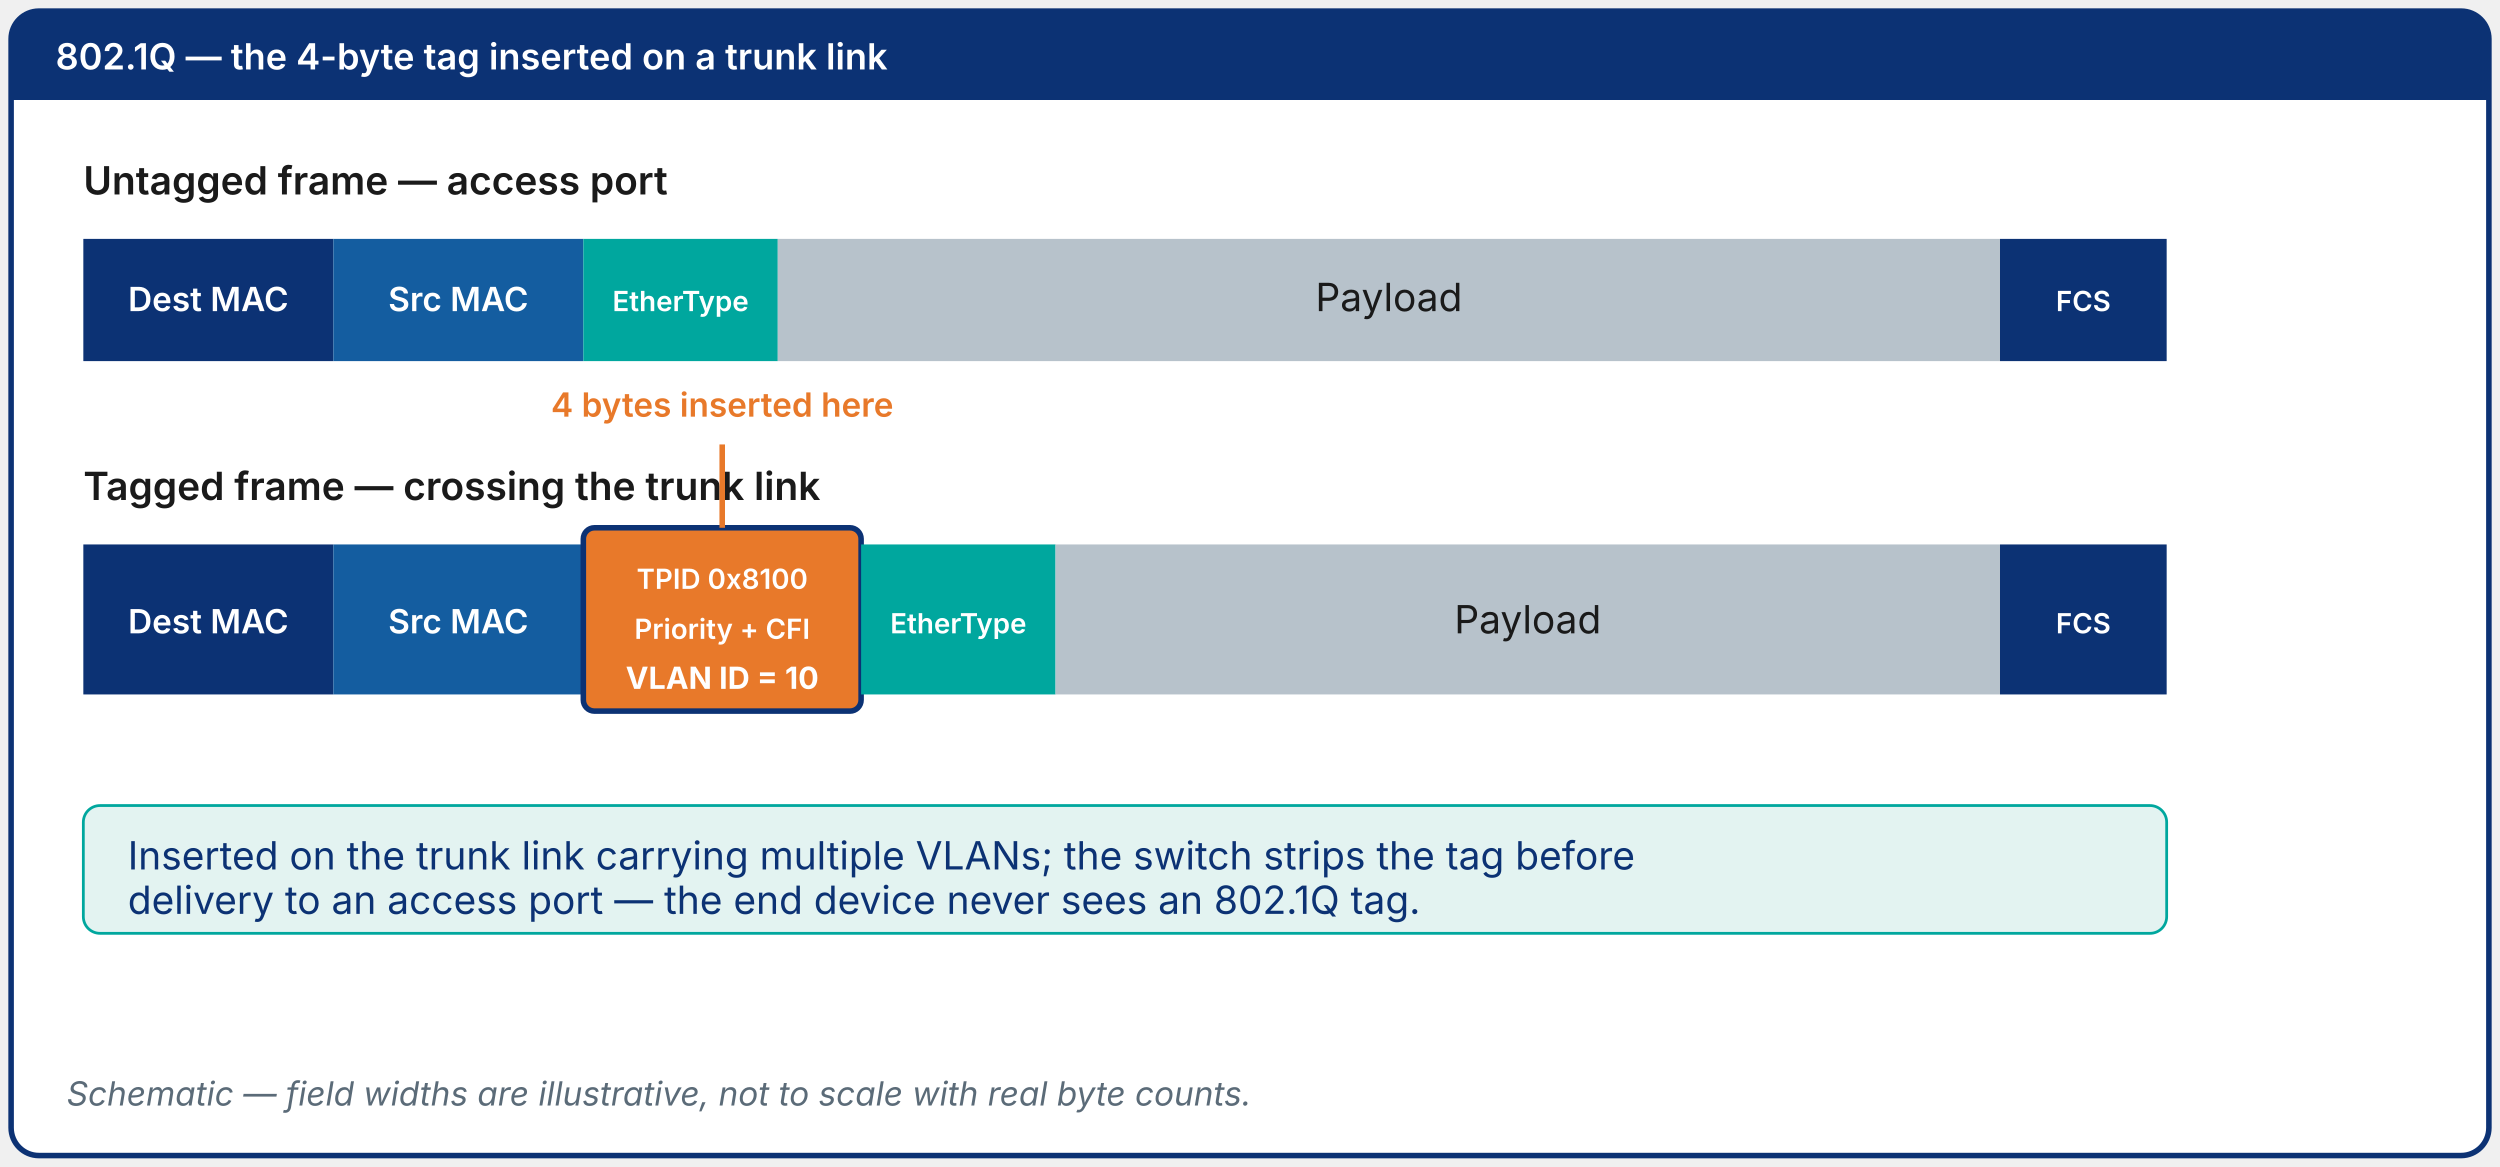
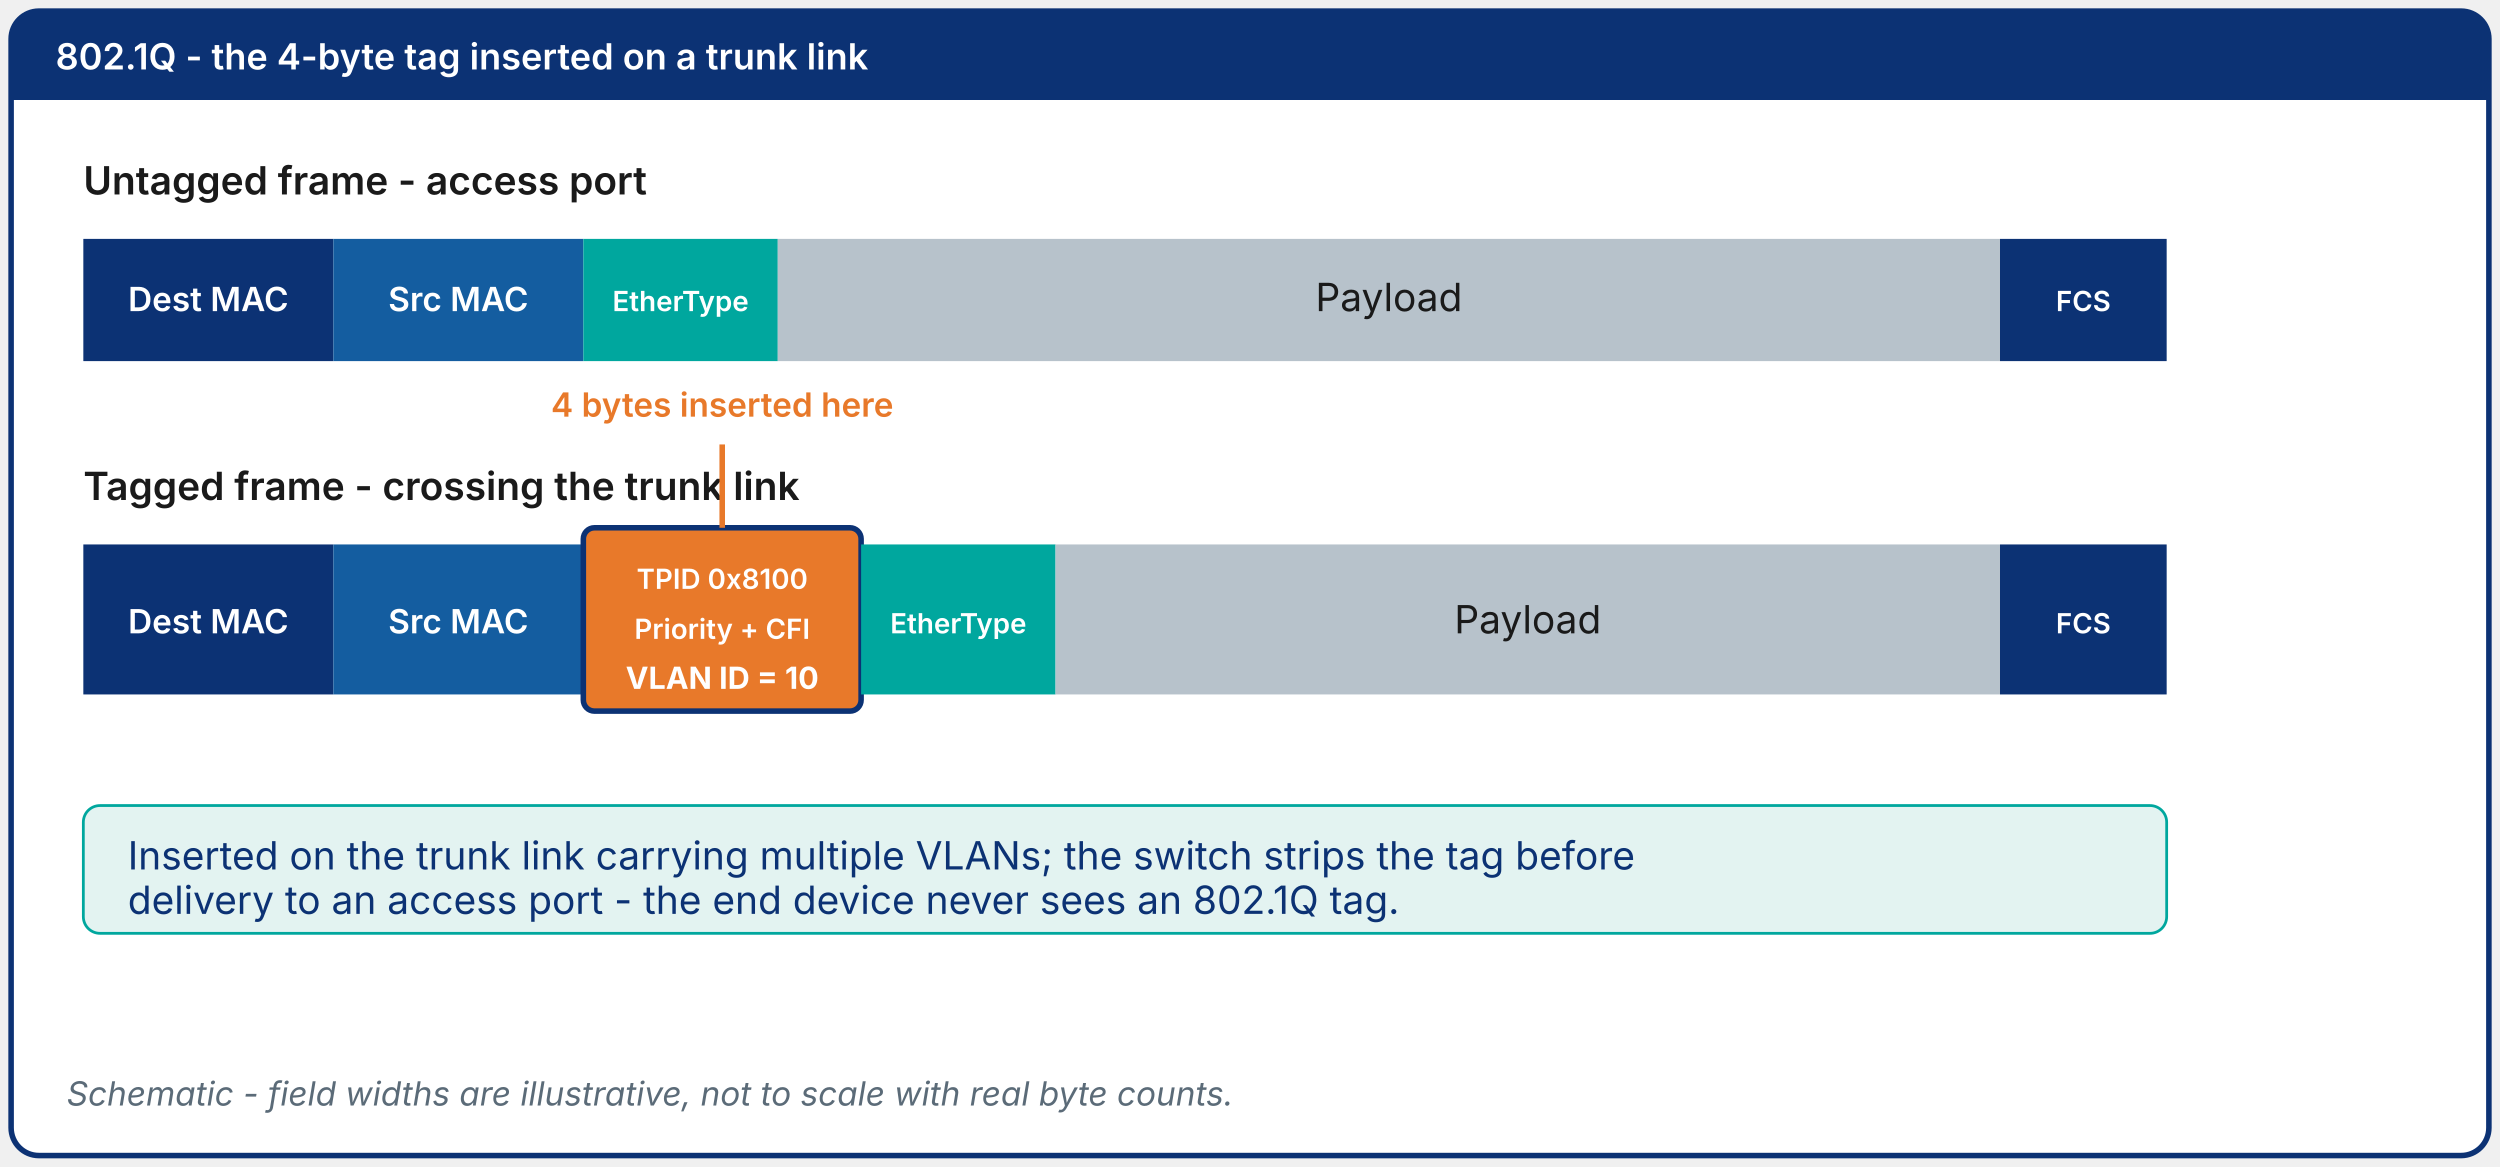
<svg xmlns="http://www.w3.org/2000/svg" viewBox="0 0 900 420" role="img" aria-labelledby="dot1q-title">
  <style>
  .lbl { font-family: system-ui, -apple-system, sans-serif; fill: #1A1A1A; font-size: 14px; }
  .lbl-sm { font-family: system-ui, -apple-system, sans-serif; fill: #5B6B78; font-size: 12px; }
  .lbl-pdu { font-family: system-ui, -apple-system, sans-serif; fill: #ffffff; font-size: 12px; font-weight: 600; }
  .lbl-title { font-family: system-ui, -apple-system, sans-serif; fill: #fff; font-size: 13px; font-weight: 600; }
</style>
  <rect x="4" y="4" width="892" height="412" rx="10" fill="#ffffff" stroke="#0C3274" stroke-width="2" />
  <rect x="4" y="4" width="892" height="32" rx="10" fill="#0C3274" />
  <rect x="4" y="20" width="892" height="16" fill="#0C3274" />
-   <text x="20" y="25" class="lbl-title">802.1Q — the 4-byte tag inserted on a trunk link</text>
-   <text x="30" y="70" class="lbl" style="font-weight:600;">Untagged frame — access port</text>
+   <text x="20" y="25" class="lbl-title">802.1Q - the 4-byte tag inserted on a trunk link</text>
+   <text x="30" y="70" class="lbl" style="font-weight:600;">Untagged frame - access port</text>
  <rect x="30" y="86" width="90" height="44" fill="#0C3274" />
  <text x="75" y="112" text-anchor="middle" class="lbl-pdu">Dest MAC</text>
  <rect x="120" y="86" width="90" height="44" fill="#145DA0" />
  <text x="165" y="112" text-anchor="middle" class="lbl-pdu">Src MAC</text>
  <rect x="210" y="86" width="70" height="44" fill="#00A79E" />
  <text x="245" y="112" text-anchor="middle" class="lbl-pdu" style="font-size:10px;">EtherType</text>
  <rect x="280" y="86" width="440" height="44" fill="#B7C2CB" />
  <text x="500" y="112" text-anchor="middle" class="lbl" style="fill:#1A1A1A;">Payload</text>
  <rect x="720" y="86" width="60" height="44" fill="#0C3274" />
  <text x="750" y="112" text-anchor="middle" class="lbl-pdu" style="font-size:10px;">FCS</text>
-   <text x="30" y="180" class="lbl" style="font-weight:600;">Tagged frame — crossing the trunk link</text>
+   <text x="30" y="180" class="lbl" style="font-weight:600;">Tagged frame - crossing the trunk link</text>
  <rect x="30" y="196" width="90" height="54" fill="#0C3274" />
  <text x="75" y="228" text-anchor="middle" class="lbl-pdu">Dest MAC</text>
  <rect x="120" y="196" width="90" height="54" fill="#145DA0" />
  <text x="165" y="228" text-anchor="middle" class="lbl-pdu">Src MAC</text>
  <rect x="210" y="190" width="100" height="66" rx="4" fill="#E8792A" stroke="#0C3274" stroke-width="2" />
  <text x="260" y="212" text-anchor="middle" class="lbl-pdu" style="font-size:10px;">TPID 0x8100</text>
  <text x="260" y="230" text-anchor="middle" class="lbl-pdu" style="font-size:10px;">Priority + CFI</text>
  <text x="260" y="248" text-anchor="middle" class="lbl-pdu" style="font-size:11px;font-weight:700;">VLAN ID = 10</text>
  <rect x="310" y="196" width="70" height="54" fill="#00A79E" />
  <text x="345" y="228" text-anchor="middle" class="lbl-pdu" style="font-size:10px;">EtherType</text>
  <rect x="380" y="196" width="340" height="54" fill="#B7C2CB" />
  <text x="550" y="228" text-anchor="middle" class="lbl" style="fill:#1A1A1A;">Payload</text>
  <rect x="720" y="196" width="60" height="54" fill="#0C3274" />
  <text x="750" y="228" text-anchor="middle" class="lbl-pdu" style="font-size:10px;">FCS</text>
  <line x1="260" y1="190" x2="260" y2="160" stroke="#E8792A" stroke-width="2" />
  <text x="260" y="150" text-anchor="middle" class="lbl-sm" style="fill:#E8792A;font-weight:600;">4 bytes inserted here</text>
  <rect x="30" y="290" width="750" height="46" rx="6" fill="#E3F3F1" stroke="#00A79E" />
  <text x="46" y="313" class="lbl" style="fill:#0C3274;">Inserted on the trunk link carrying multiple VLANs; the switch strips the tag before</text>
-   <text x="46" y="329" class="lbl" style="fill:#0C3274;">delivery to an access port — the end device never sees an 802.1Q tag.</text>
-   <text x="24" y="398" class="lbl-sm" style="font-style:italic;">Schematic — field widths are illustrative, not to scale with real byte counts.</text>
+   <text x="46" y="329" class="lbl" style="fill:#0C3274;">delivery to an access port - the end device never sees an 802.1Q tag.</text>
+   <text x="24" y="398" class="lbl-sm" style="font-style:italic;">Schematic - field widths are illustrative, not to scale with real byte counts.</text>
</svg>
